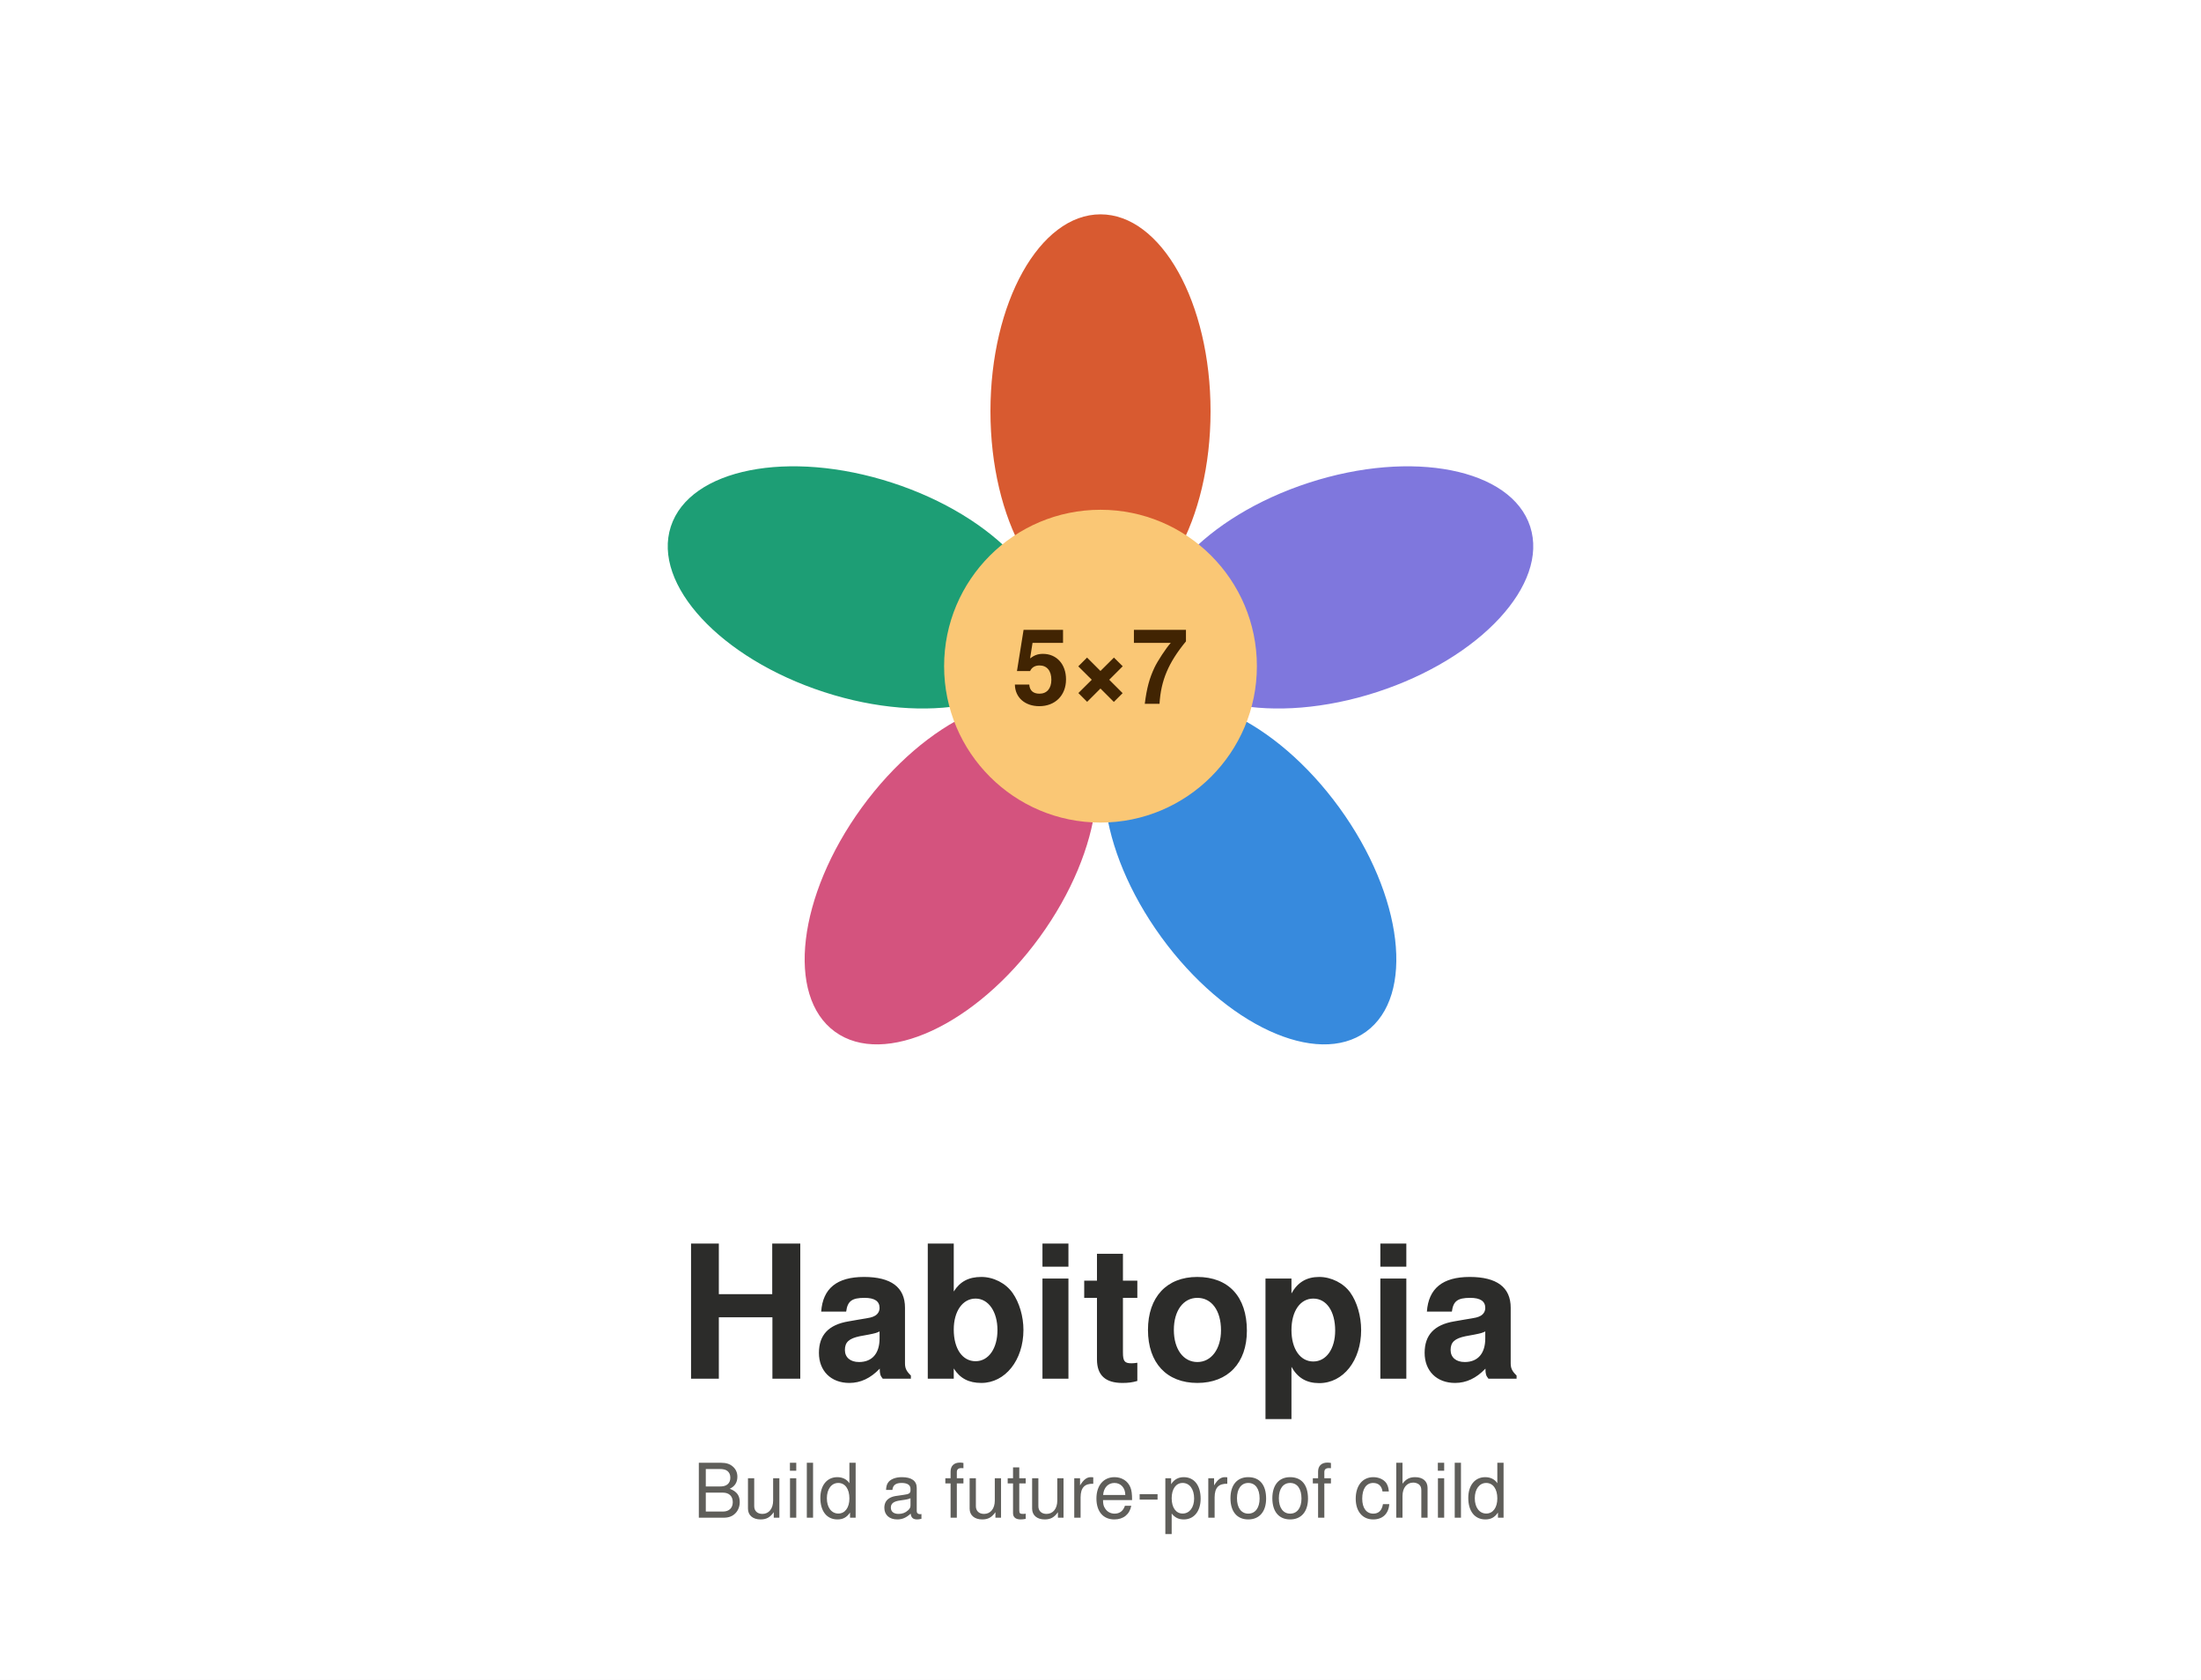
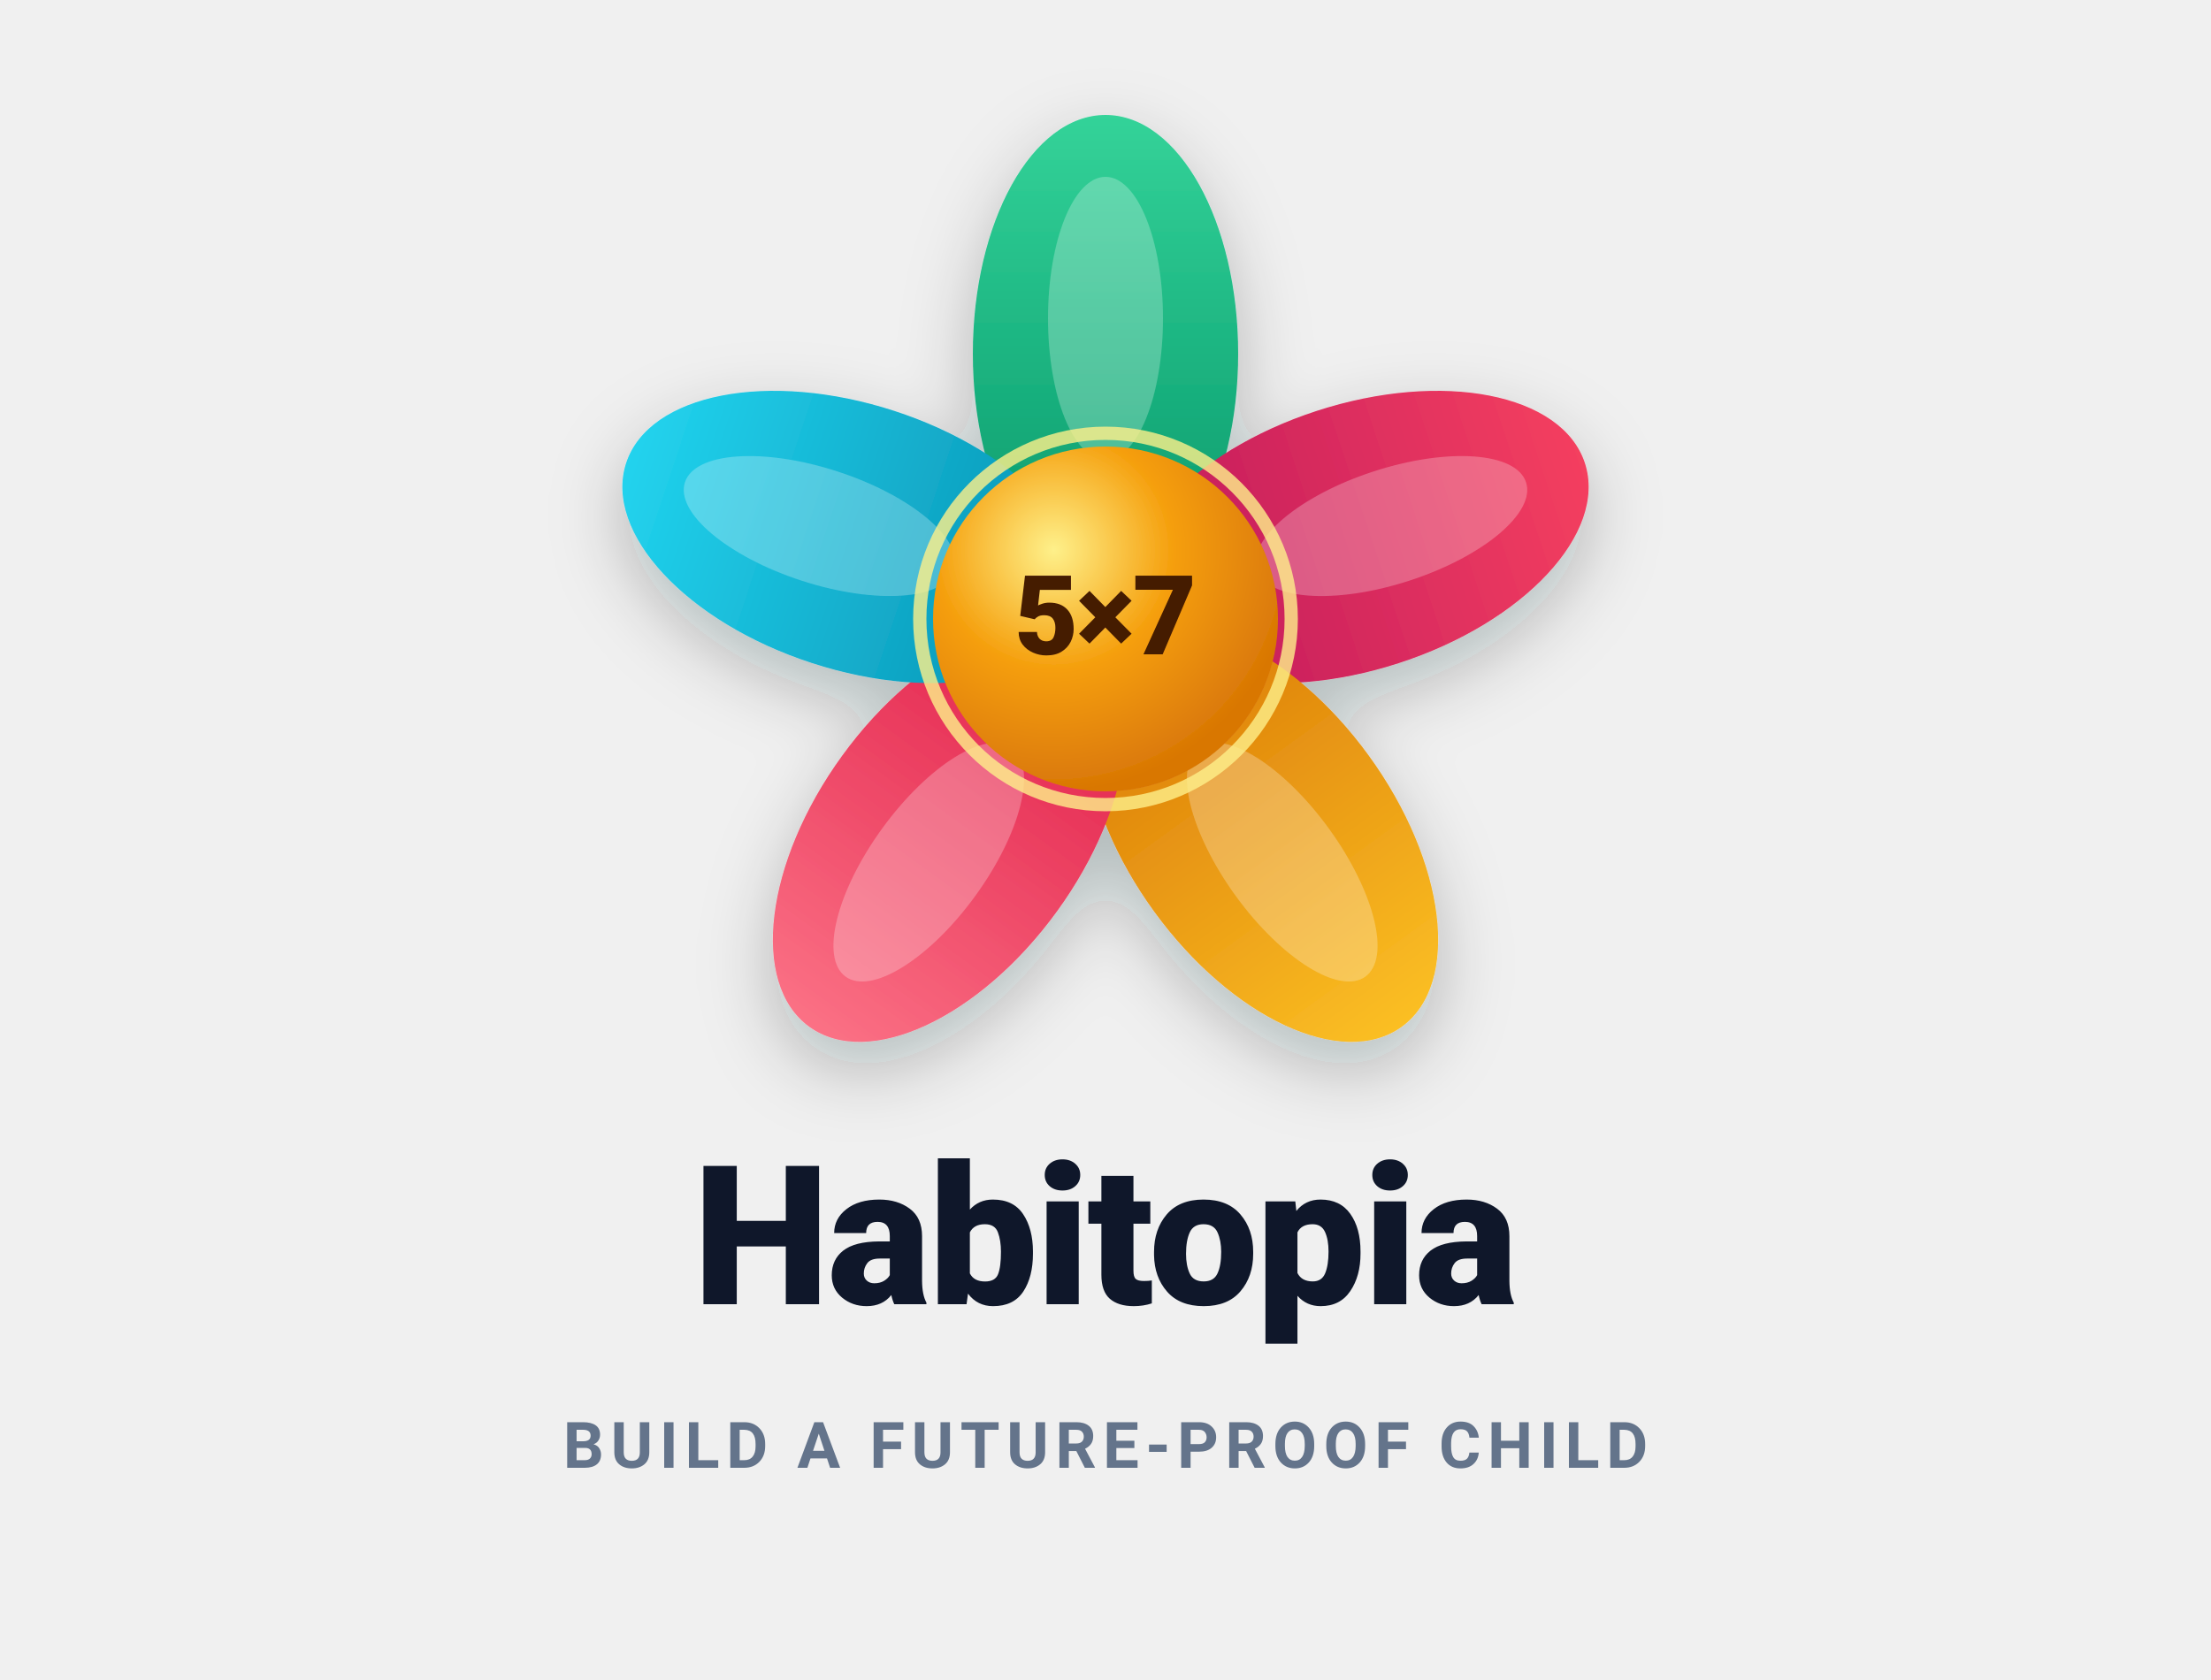
- <svg xmlns="http://www.w3.org/2000/svg" viewBox="0 0 380 290" width="760" height="580">
-   <rect width="380" height="290" fill="#FFFFFF" />
-   <g transform="translate(190 115)">
-     <ellipse cx="0" cy="-44" rx="19" ry="34" fill="#D85A30" />
-     <ellipse cx="0" cy="-44" rx="19" ry="34" fill="#7F77DD" transform="rotate(72)" />
-     <ellipse cx="0" cy="-44" rx="19" ry="34" fill="#378ADD" transform="rotate(144)" />
-     <ellipse cx="0" cy="-44" rx="19" ry="34" fill="#D4537E" transform="rotate(216)" />
-     <ellipse cx="0" cy="-44" rx="19" ry="34" fill="#1D9E75" transform="rotate(288)" />
-     <circle r="27" fill="#FAC775" />
-     <text x="0" y="6.5" text-anchor="middle" font-family="Helvetica, Arial, sans-serif" font-weight="bold" font-size="18" fill="#412402">5×7</text>
+ <svg xmlns="http://www.w3.org/2000/svg" viewBox="0 0 500 380" width="1000" height="760">
+   <defs>
+     <linearGradient id="logoPetalEmerald" x1="0%" y1="0%" x2="0%" y2="100%">
+       <stop offset="0%" stop-color="#34D399" />
+       <stop offset="100%" stop-color="#059669" />
+     </linearGradient>
+     <linearGradient id="logoPetalMagenta" x1="0%" y1="0%" x2="0%" y2="100%">
+       <stop offset="0%" stop-color="#F43F5E" />
+       <stop offset="100%" stop-color="#BE185D" />
+     </linearGradient>
+     <linearGradient id="logoPetalGold" x1="0%" y1="0%" x2="0%" y2="100%">
+       <stop offset="0%" stop-color="#FBBF24" />
+       <stop offset="100%" stop-color="#D97706" />
+     </linearGradient>
+     <linearGradient id="logoPetalRose" x1="0%" y1="0%" x2="0%" y2="100%">
+       <stop offset="0%" stop-color="#FB7185" />
+       <stop offset="100%" stop-color="#E11D48" />
+     </linearGradient>
+     <linearGradient id="logoPetalCyan" x1="0%" y1="0%" x2="0%" y2="100%">
+       <stop offset="0%" stop-color="#22D3EE" />
+       <stop offset="100%" stop-color="#0891B2" />
+     </linearGradient>
+     <radialGradient id="logoCoreGold" cx="35%" cy="30%" r="70%">
+       <stop offset="0%" stop-color="#FEF08A" />
+       <stop offset="50%" stop-color="#F59E0B" />
+       <stop offset="100%" stop-color="#D97706" />
+     </radialGradient>
+     <filter id="logoShadow" x="-20%" y="-20%" width="140%" height="140%">
+       <feDropShadow dx="0" dy="6" stdDeviation="8" flood-color="#0F172A" flood-opacity="0.25" />
+     </filter>
+   </defs>
+   <g transform="translate(250, 140)" filter="url(#logoShadow)">
+     <g transform="rotate(0)">
+       <ellipse cx="0" cy="-60" rx="30" ry="54" fill="url(#logoPetalEmerald)" />
+       <ellipse cx="0" cy="-68" rx="13" ry="32" fill="#FFFFFF" fill-opacity="0.25" />
+     </g>
+     <g transform="rotate(72)">
+       <ellipse cx="0" cy="-60" rx="30" ry="54" fill="url(#logoPetalMagenta)" />
+       <ellipse cx="0" cy="-68" rx="13" ry="32" fill="#FFFFFF" fill-opacity="0.25" />
+     </g>
+     <g transform="rotate(144)">
+       <ellipse cx="0" cy="-60" rx="30" ry="54" fill="url(#logoPetalGold)" />
+       <ellipse cx="0" cy="-68" rx="13" ry="32" fill="#FFFFFF" fill-opacity="0.25" />
+     </g>
+     <g transform="rotate(216)">
+       <ellipse cx="0" cy="-60" rx="30" ry="54" fill="url(#logoPetalRose)" />
+       <ellipse cx="0" cy="-68" rx="13" ry="32" fill="#FFFFFF" fill-opacity="0.25" />
+     </g>
+     <g transform="rotate(288)">
+       <ellipse cx="0" cy="-60" rx="30" ry="54" fill="url(#logoPetalCyan)" />
+       <ellipse cx="0" cy="-68" rx="13" ry="32" fill="#FFFFFF" fill-opacity="0.25" />
+     </g>
+     <circle cx="0" cy="0" r="42" fill="none" stroke="#FEF08A" stroke-width="3" stroke-opacity="0.8" />
+     <circle cx="0" cy="0" r="39" fill="url(#logoCoreGold)" />
+     <text x="0" y="8" text-anchor="middle" font-family="-apple-system, BlinkMacSystemFont, 'Segoe UI', Roboto, Helvetica, Arial, sans-serif" font-weight="900" font-size="25" fill="#451A03" letter-spacing="-0.5">5×7</text>
  </g>
-   <text x="190" y="238" text-anchor="middle" font-family="Helvetica, Arial, sans-serif" font-weight="bold" font-size="32" fill="#2C2C2A">Habitopia</text>
-   <text x="190" y="262" text-anchor="middle" font-family="Helvetica, Arial, sans-serif" font-size="13" fill="#5F5E5A">Build a future-proof child</text>
+   <text x="250" y="295" text-anchor="middle" font-family="-apple-system, BlinkMacSystemFont, 'Segoe UI', Roboto, Helvetica, Arial, sans-serif" font-weight="900" font-size="44" fill="#0F172A" letter-spacing="-0.5">Habitopia</text>
+   <text x="250" y="332" text-anchor="middle" font-family="-apple-system, BlinkMacSystemFont, 'Segoe UI', Roboto, Helvetica, Arial, sans-serif" font-weight="700" font-size="14.5" fill="#64748B" letter-spacing="1.5">BUILD A FUTURE-PROOF CHILD</text>
</svg>
